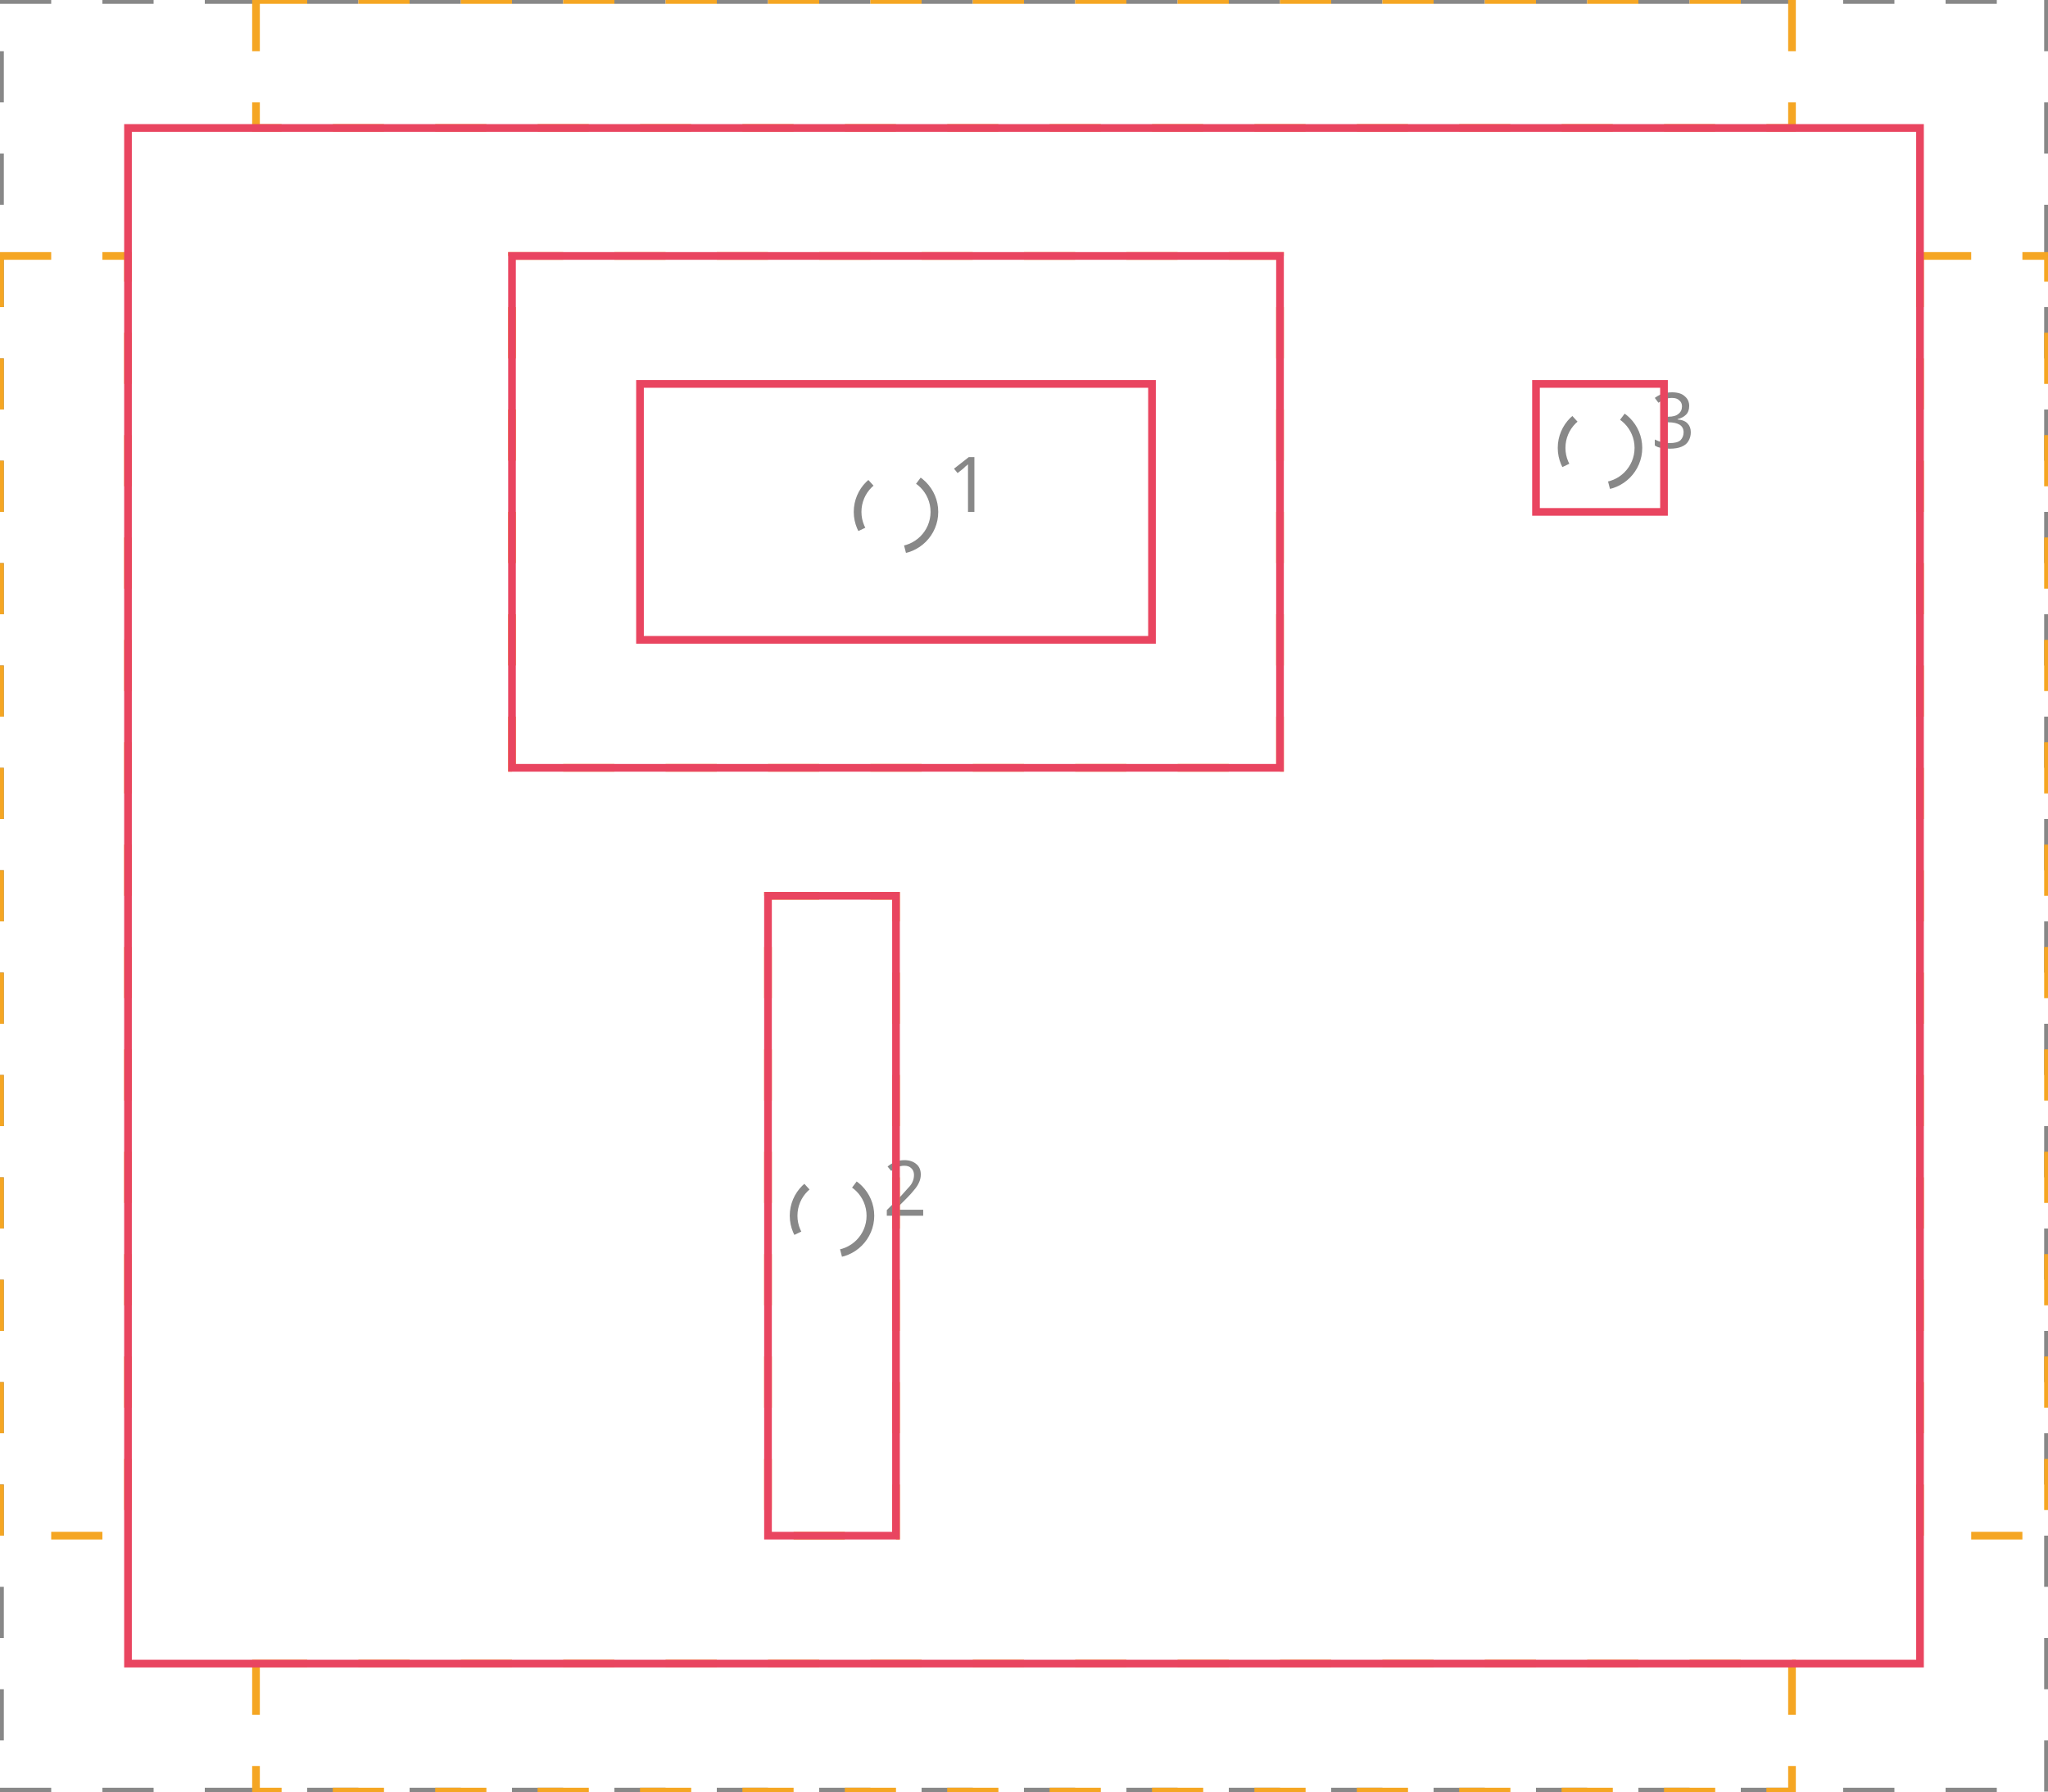
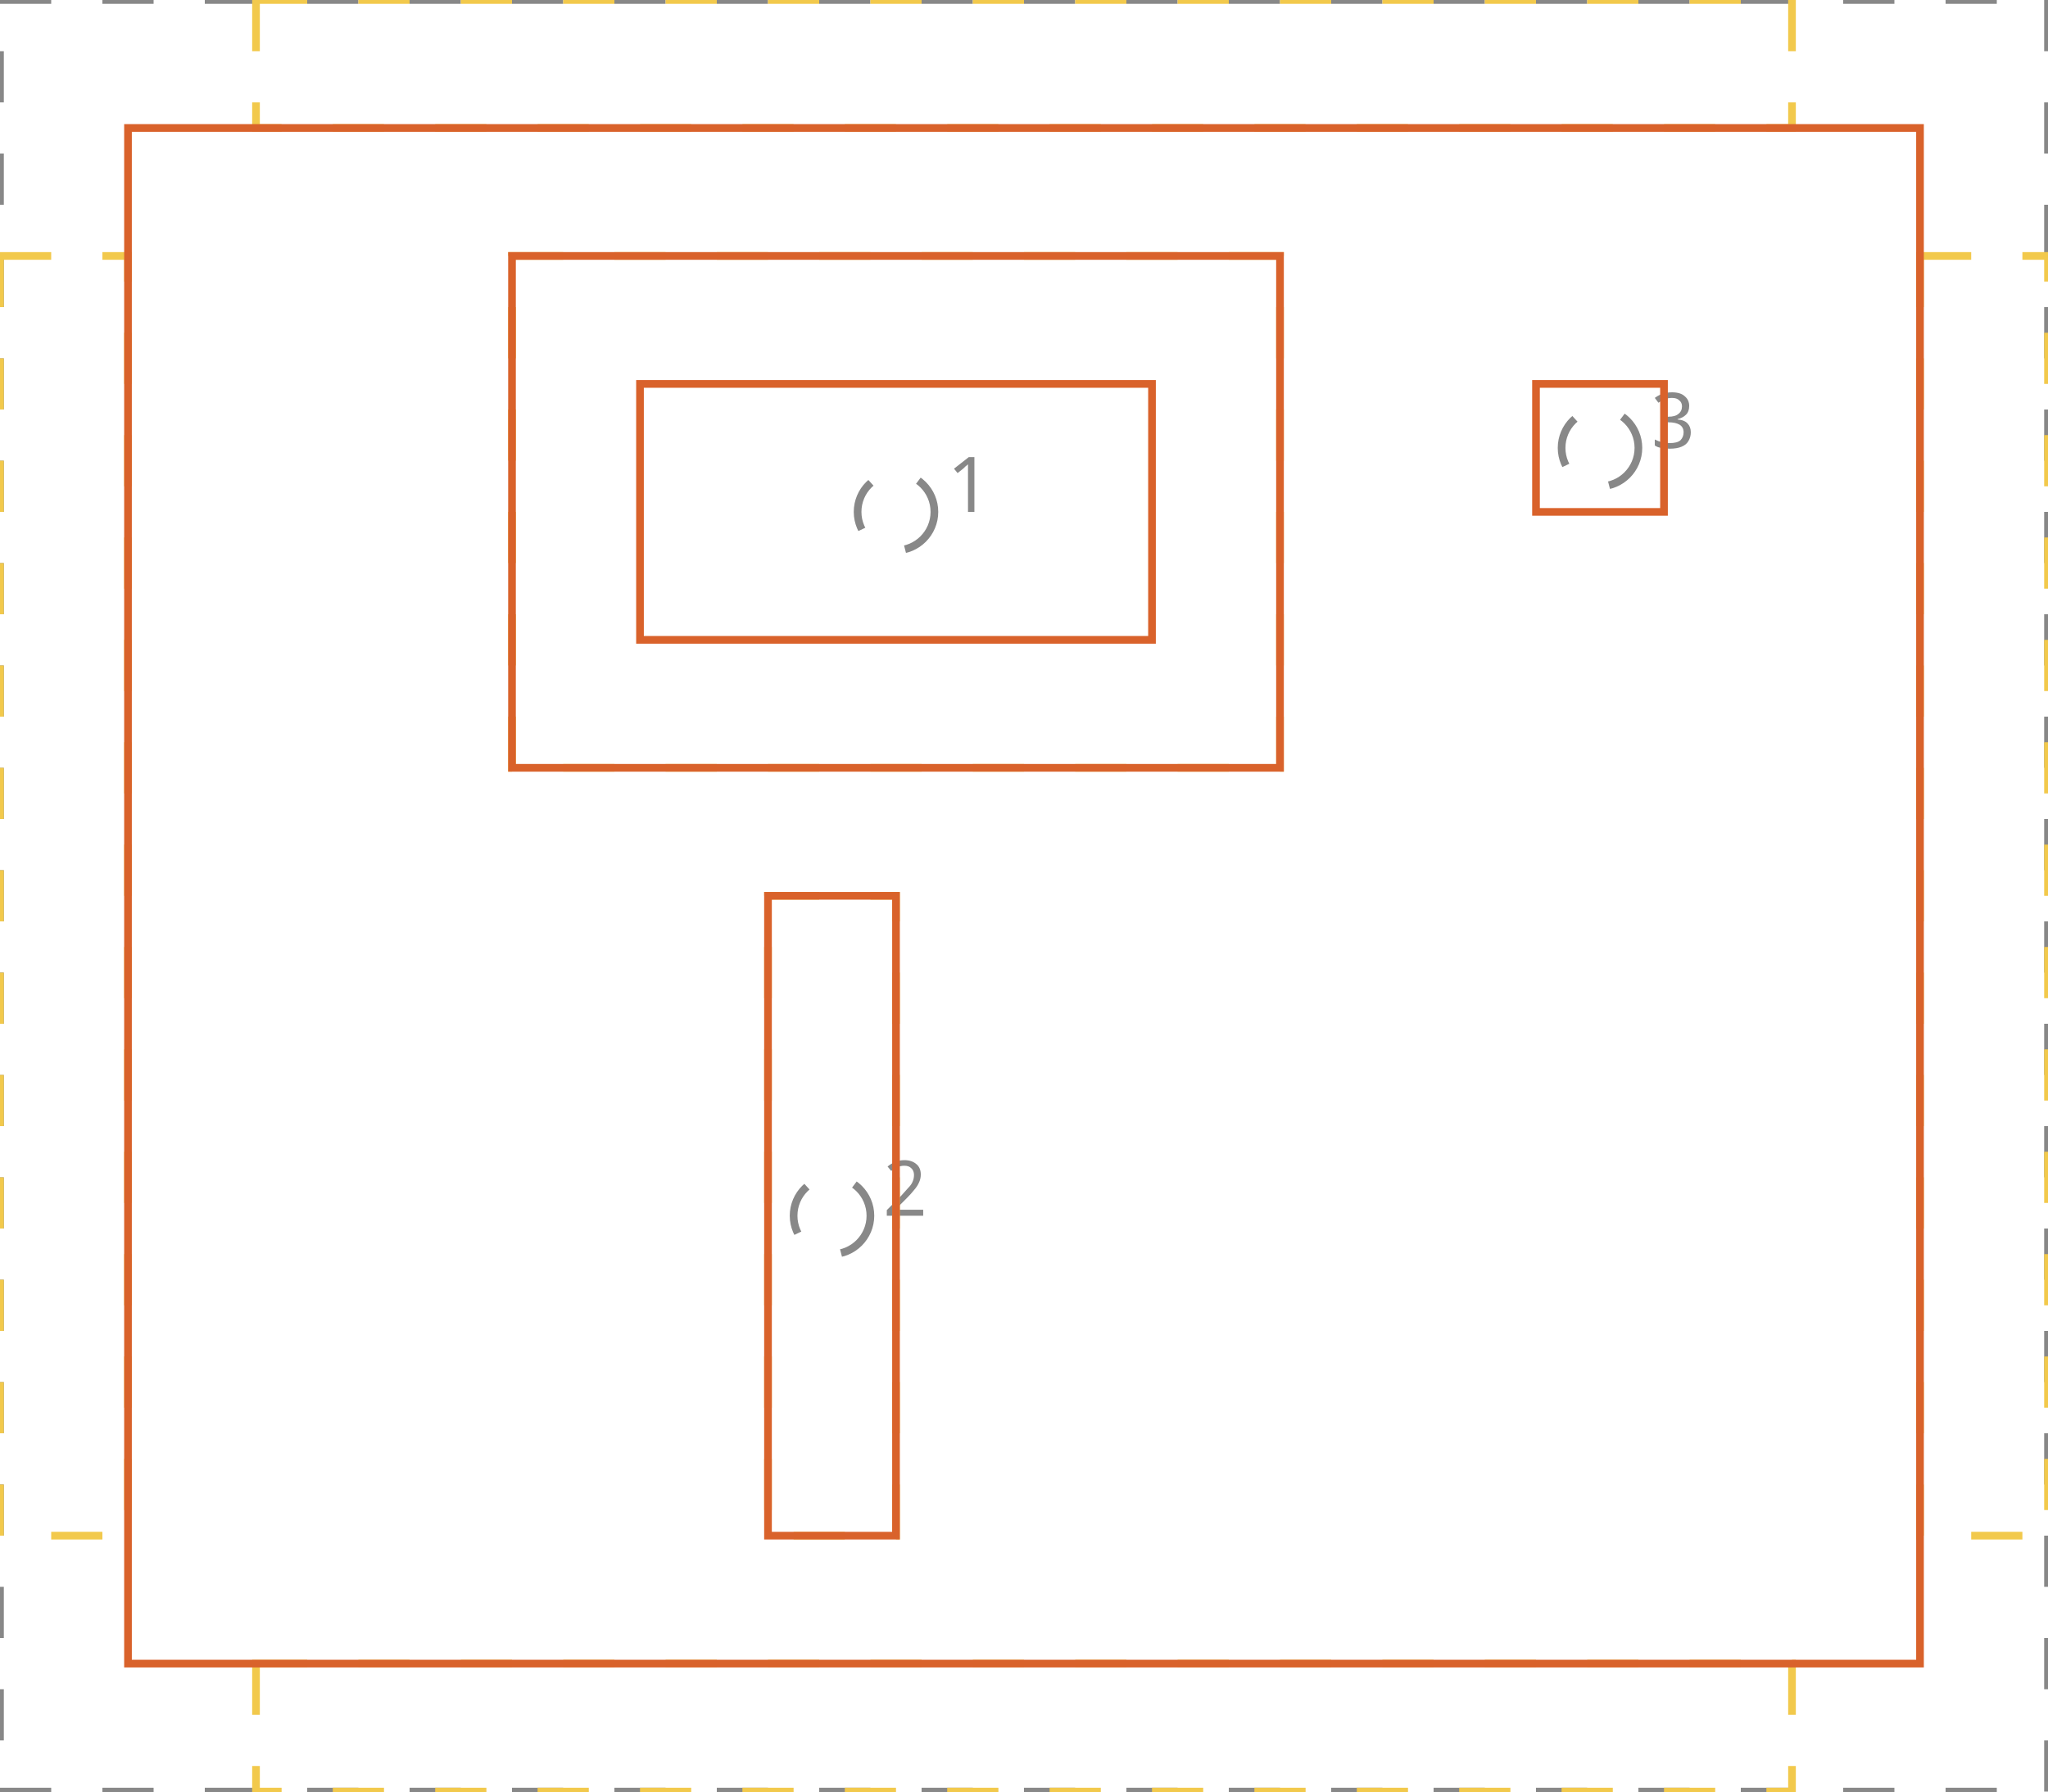
<svg xmlns="http://www.w3.org/2000/svg" width="80mm" height="70mm" viewBox="0 0 80 70">
  <g id="GUIDE" fill="none" stroke="#888888" stroke-width="0.3" stroke-dasharray="2 2">
    <rect x="0" y="0" width="80" height="70" />
    <circle cx="35" cy="20" r="1.5" />
    <text x="37" y="20" font-size="3" font-family="sans-serif" fill="#888888" stroke="none">1</text>
    <circle cx="32.5" cy="47.5" r="1.5" />
    <text x="34.5" y="47.5" font-size="3" font-family="sans-serif" fill="#888888" stroke="none">2</text>
    <circle cx="62.5" cy="17.5" r="1.5" />
    <text x="64.5" y="17.5" font-size="3" font-family="sans-serif" fill="#888888" stroke="none">3</text>
-     <rect x="20" y="10" width="30" height="20" stroke="#f5a623" />
-     <rect x="10" y="0" width="60" height="5" stroke="#f5a623" />
-     <rect x="10" y="65" width="60" height="5" stroke="#f5a623" />
-     <rect x="0" y="10" width="5" height="50" stroke="#f5a623" />
-     <rect x="75" y="10" width="5" height="50" stroke="#f5a623" />
-     <rect x="30" y="35" width="5" height="25" stroke="#f5a623" />
+     <rect x="20" y="10" width="30" height="20" stroke="#f2c94c" />
+     <rect x="10" y="0" width="60" height="5" stroke="#f2c94c" />
+     <rect x="10" y="65" width="60" height="5" stroke="#f2c94c" />
+     <rect x="0" y="10" width="5" height="50" stroke="#f2c94c" />
+     <rect x="75" y="10" width="5" height="50" stroke="#f2c94c" />
+     <rect x="30" y="35" width="5" height="25" stroke="#f2c94c" />
  </g>
-   <g id="CUT" fill="none" stroke="#e94560" stroke-width="0.3">
+   <g id="CUT" fill="none" stroke="#d9622b" stroke-width="0.3">
    <path fill-rule="evenodd" d="M 5 5 C 28.333 5 51.667 5 75 5 C 75 25 75 45 75 65 C 51.667 65 28.333 65 5 65 C 5 45 5 25 5 5 Z M 20 10 C 20 16.667 20 23.333 20 30 C 30 30 40 30 50 30 C 50 23.333 50 16.667 50 10 C 40 10 30 10 20 10 Z M 65 15 C 63.333 15 61.667 15 60 15 C 60 16.667 60 18.333 60 20 C 61.667 20 63.333 20 65 20 C 65 18.333 65 16.667 65 15 Z M 35 35 C 33.333 35 31.667 35 30 35 C 30 43.333 30 51.667 30 60 C 31.667 60 33.333 60 35 60 C 35 51.667 35 43.333 35 35 Z" />
    <path fill-rule="evenodd" d="M 25 15 C 31.667 15 38.333 15 45 15 C 45 18.333 45 21.667 45 25 C 38.333 25 31.667 25 25 25 C 25 21.667 25 18.333 25 15 Z" />
  </g>
</svg>
